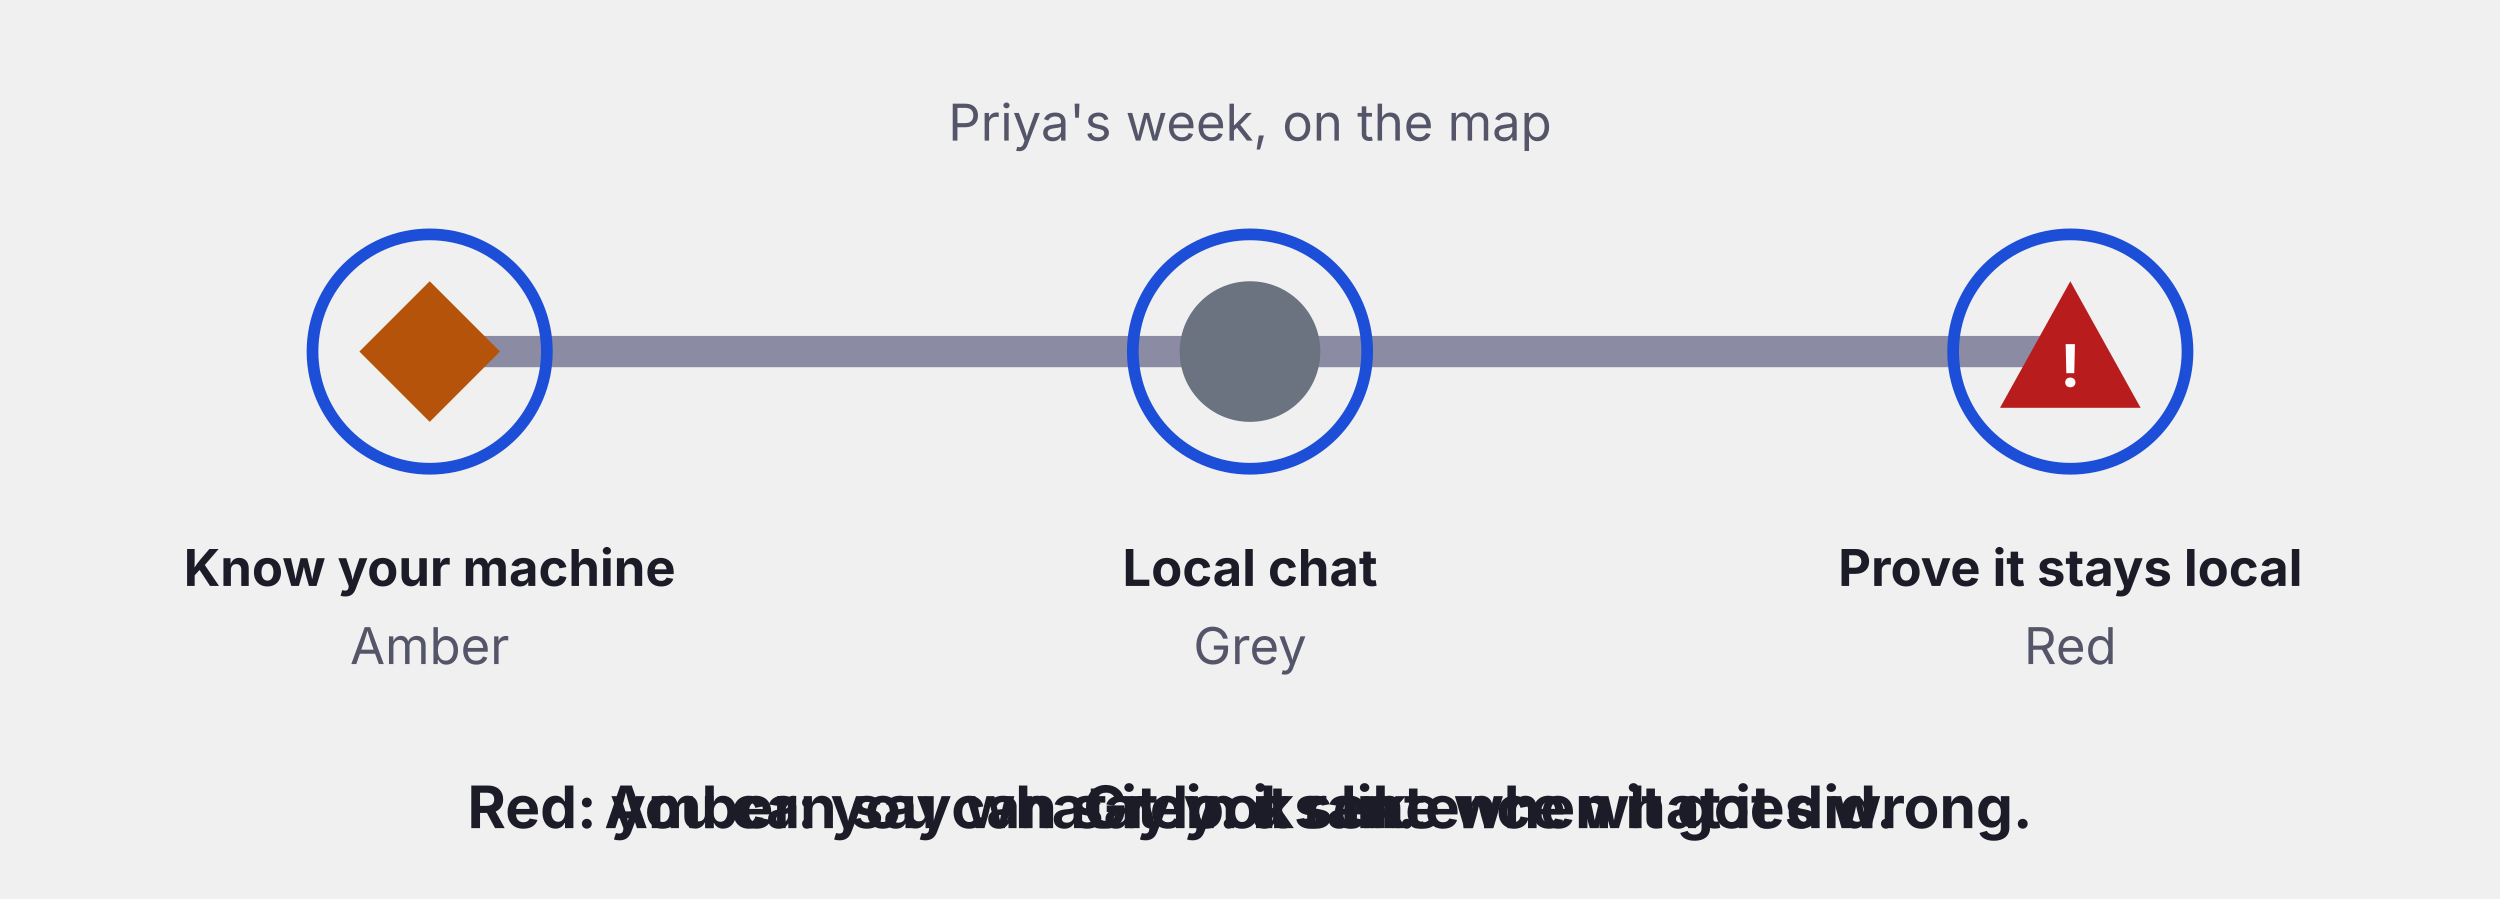
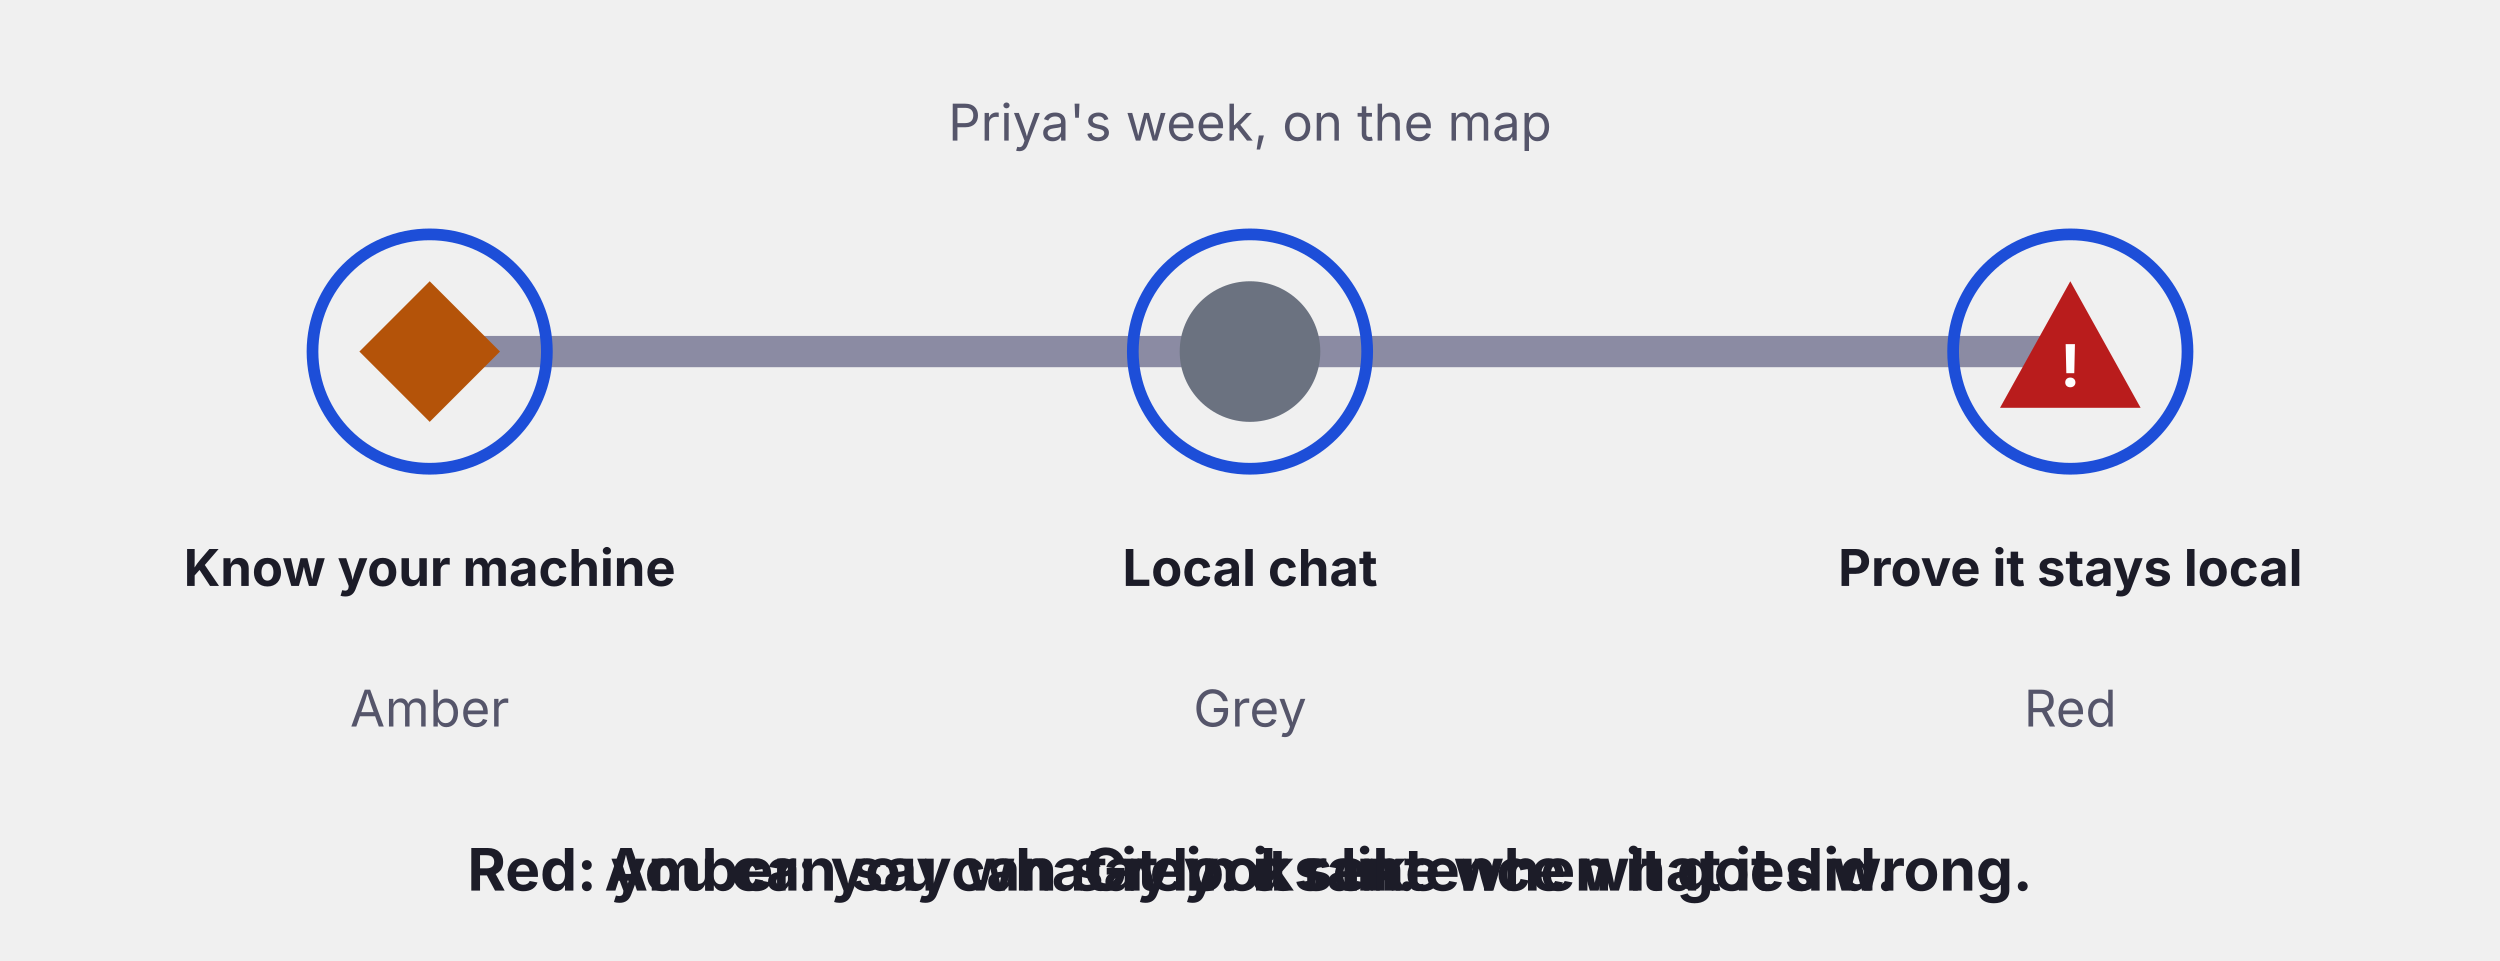
- <svg xmlns="http://www.w3.org/2000/svg" viewBox="0 0 640 230" width="640" height="230" font-family="system-ui, -apple-system, Segoe UI, sans-serif" class="fig" data-figure="three-stations">
+ <svg xmlns="http://www.w3.org/2000/svg" viewBox="0 0 640 246" width="640" height="246" font-family="system-ui, -apple-system, Segoe UI, sans-serif" class="fig" data-figure="three-stations">
  <line x1="110" y1="90" x2="530" y2="90" class="fig-line-stroke" stroke="#8b8ba3" stroke-width="8" stroke-linecap="round" />
  <circle cx="110" cy="90" r="30" class="fig-accent-stroke" fill="none" stroke="#1d4ed8" stroke-width="3" data-when="station=machine" />
  <polygon points="110,72 128,90 110,108 92,90" class="fig-crit coach-crit--amber" fill="#b45309" data-station="machine" />
  <text x="110" y="150" font-size="13" text-anchor="middle" class="fig-ink" fill="#1c1c28" font-weight="bold">Know your machine</text>
-   <text x="110" y="170" font-size="13" text-anchor="middle" class="fig-muted" fill="#55556a">Amber</text>
-   <text x="320" y="212" font-size="15" text-anchor="middle" class="fig-ink fig-result" fill="#1c1c28" font-weight="bold" data-when="station=machine">Amber: you can say in a sentence what it did.</text>
+   <text x="110" y="186" font-size="13" text-anchor="middle" class="fig-muted" fill="#55556a">Amber</text>
+   <text x="320" y="228" font-size="15" text-anchor="middle" class="fig-ink fig-result" fill="#1c1c28" font-weight="bold" data-when="station=machine">Amber: you can say in a sentence what it did.</text>
  <circle cx="320" cy="90" r="30" class="fig-accent-stroke" fill="none" stroke="#1d4ed8" stroke-width="3" data-when="station=localchat" />
  <circle cx="320" cy="90" r="18" class="fig-crit coach-crit--grey" fill="#6b7280" data-station="localchat" />
  <text x="320" y="150" font-size="13" text-anchor="middle" class="fig-ink" fill="#1c1c28" font-weight="bold">Local chat</text>
-   <text x="320" y="170" font-size="13" text-anchor="middle" class="fig-muted" fill="#55556a">Grey</text>
-   <text x="320" y="212" font-size="15" text-anchor="middle" class="fig-ink fig-result" fill="#1c1c28" font-weight="bold" data-when="station=localchat">Grey: it ran.</text>
+   <text x="320" y="186" font-size="13" text-anchor="middle" class="fig-muted" fill="#55556a">Grey</text>
+   <text x="320" y="228" font-size="15" text-anchor="middle" class="fig-ink fig-result" fill="#1c1c28" font-weight="bold" data-when="station=localchat">Grey: it ran.</text>
  <circle cx="530" cy="90" r="30" class="fig-accent-stroke" fill="none" stroke="#1d4ed8" stroke-width="3" data-when="station=prove" />
  <polygon points="530,72 548,104.4 512,104.4" class="fig-crit coach-crit--red" fill="#b91c1c" data-station="prove" />
  <text x="530" y="99" font-size="15" text-anchor="middle" class="fig-on-crit" fill="#ffffff" font-weight="bold">!</text>
  <text x="530" y="150" font-size="13" text-anchor="middle" class="fig-ink" fill="#1c1c28" font-weight="bold">Prove it stays local</text>
-   <text x="530" y="170" font-size="13" text-anchor="middle" class="fig-muted" fill="#55556a">Red</text>
-   <text x="320" y="212" font-size="15" text-anchor="middle" class="fig-ink fig-result" fill="#1c1c28" font-weight="bold" data-when="station=prove">Red: you can say what it looks like when it goes wrong.</text>
+   <text x="530" y="186" font-size="13" text-anchor="middle" class="fig-muted" fill="#55556a">Red</text>
+   <text x="320" y="228" font-size="15" text-anchor="middle" class="fig-ink fig-result" fill="#1c1c28" font-weight="bold" data-when="station=prove">Red: you can say what it looks like when it goes wrong.</text>
  <text x="320" y="36" font-size="13" text-anchor="middle" class="fig-muted" fill="#55556a">Priya's week, on the map</text>
</svg>
